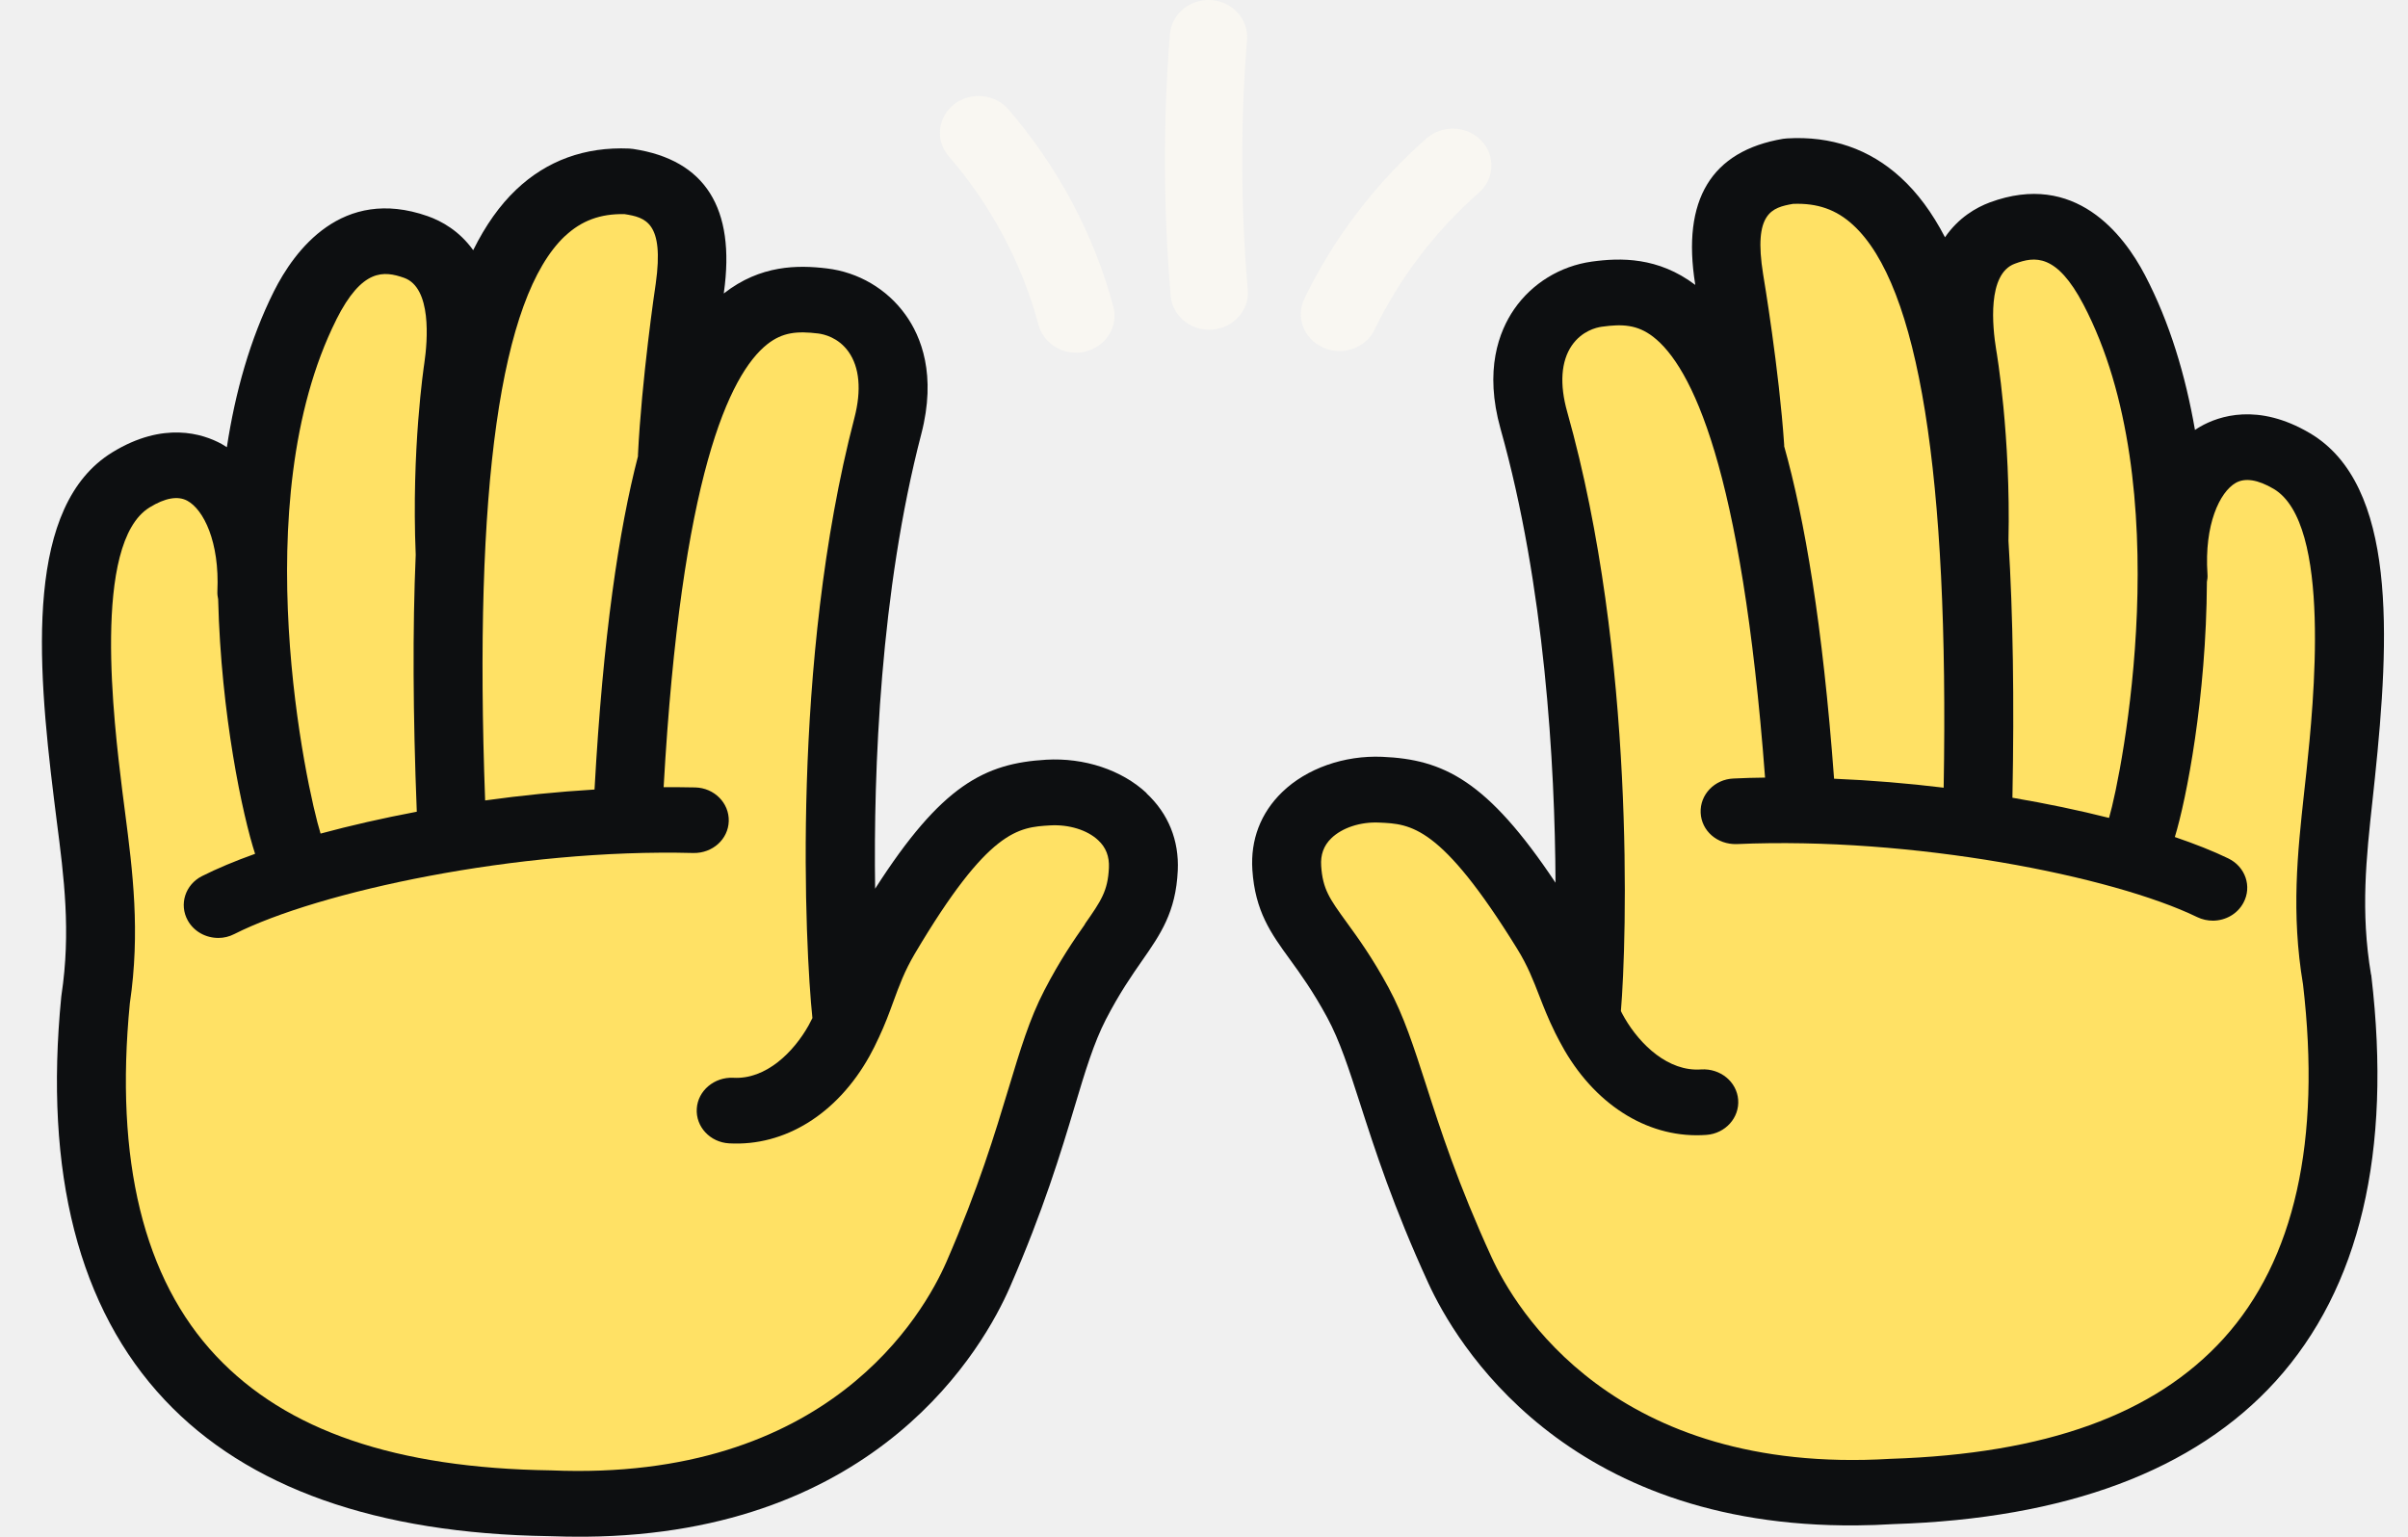
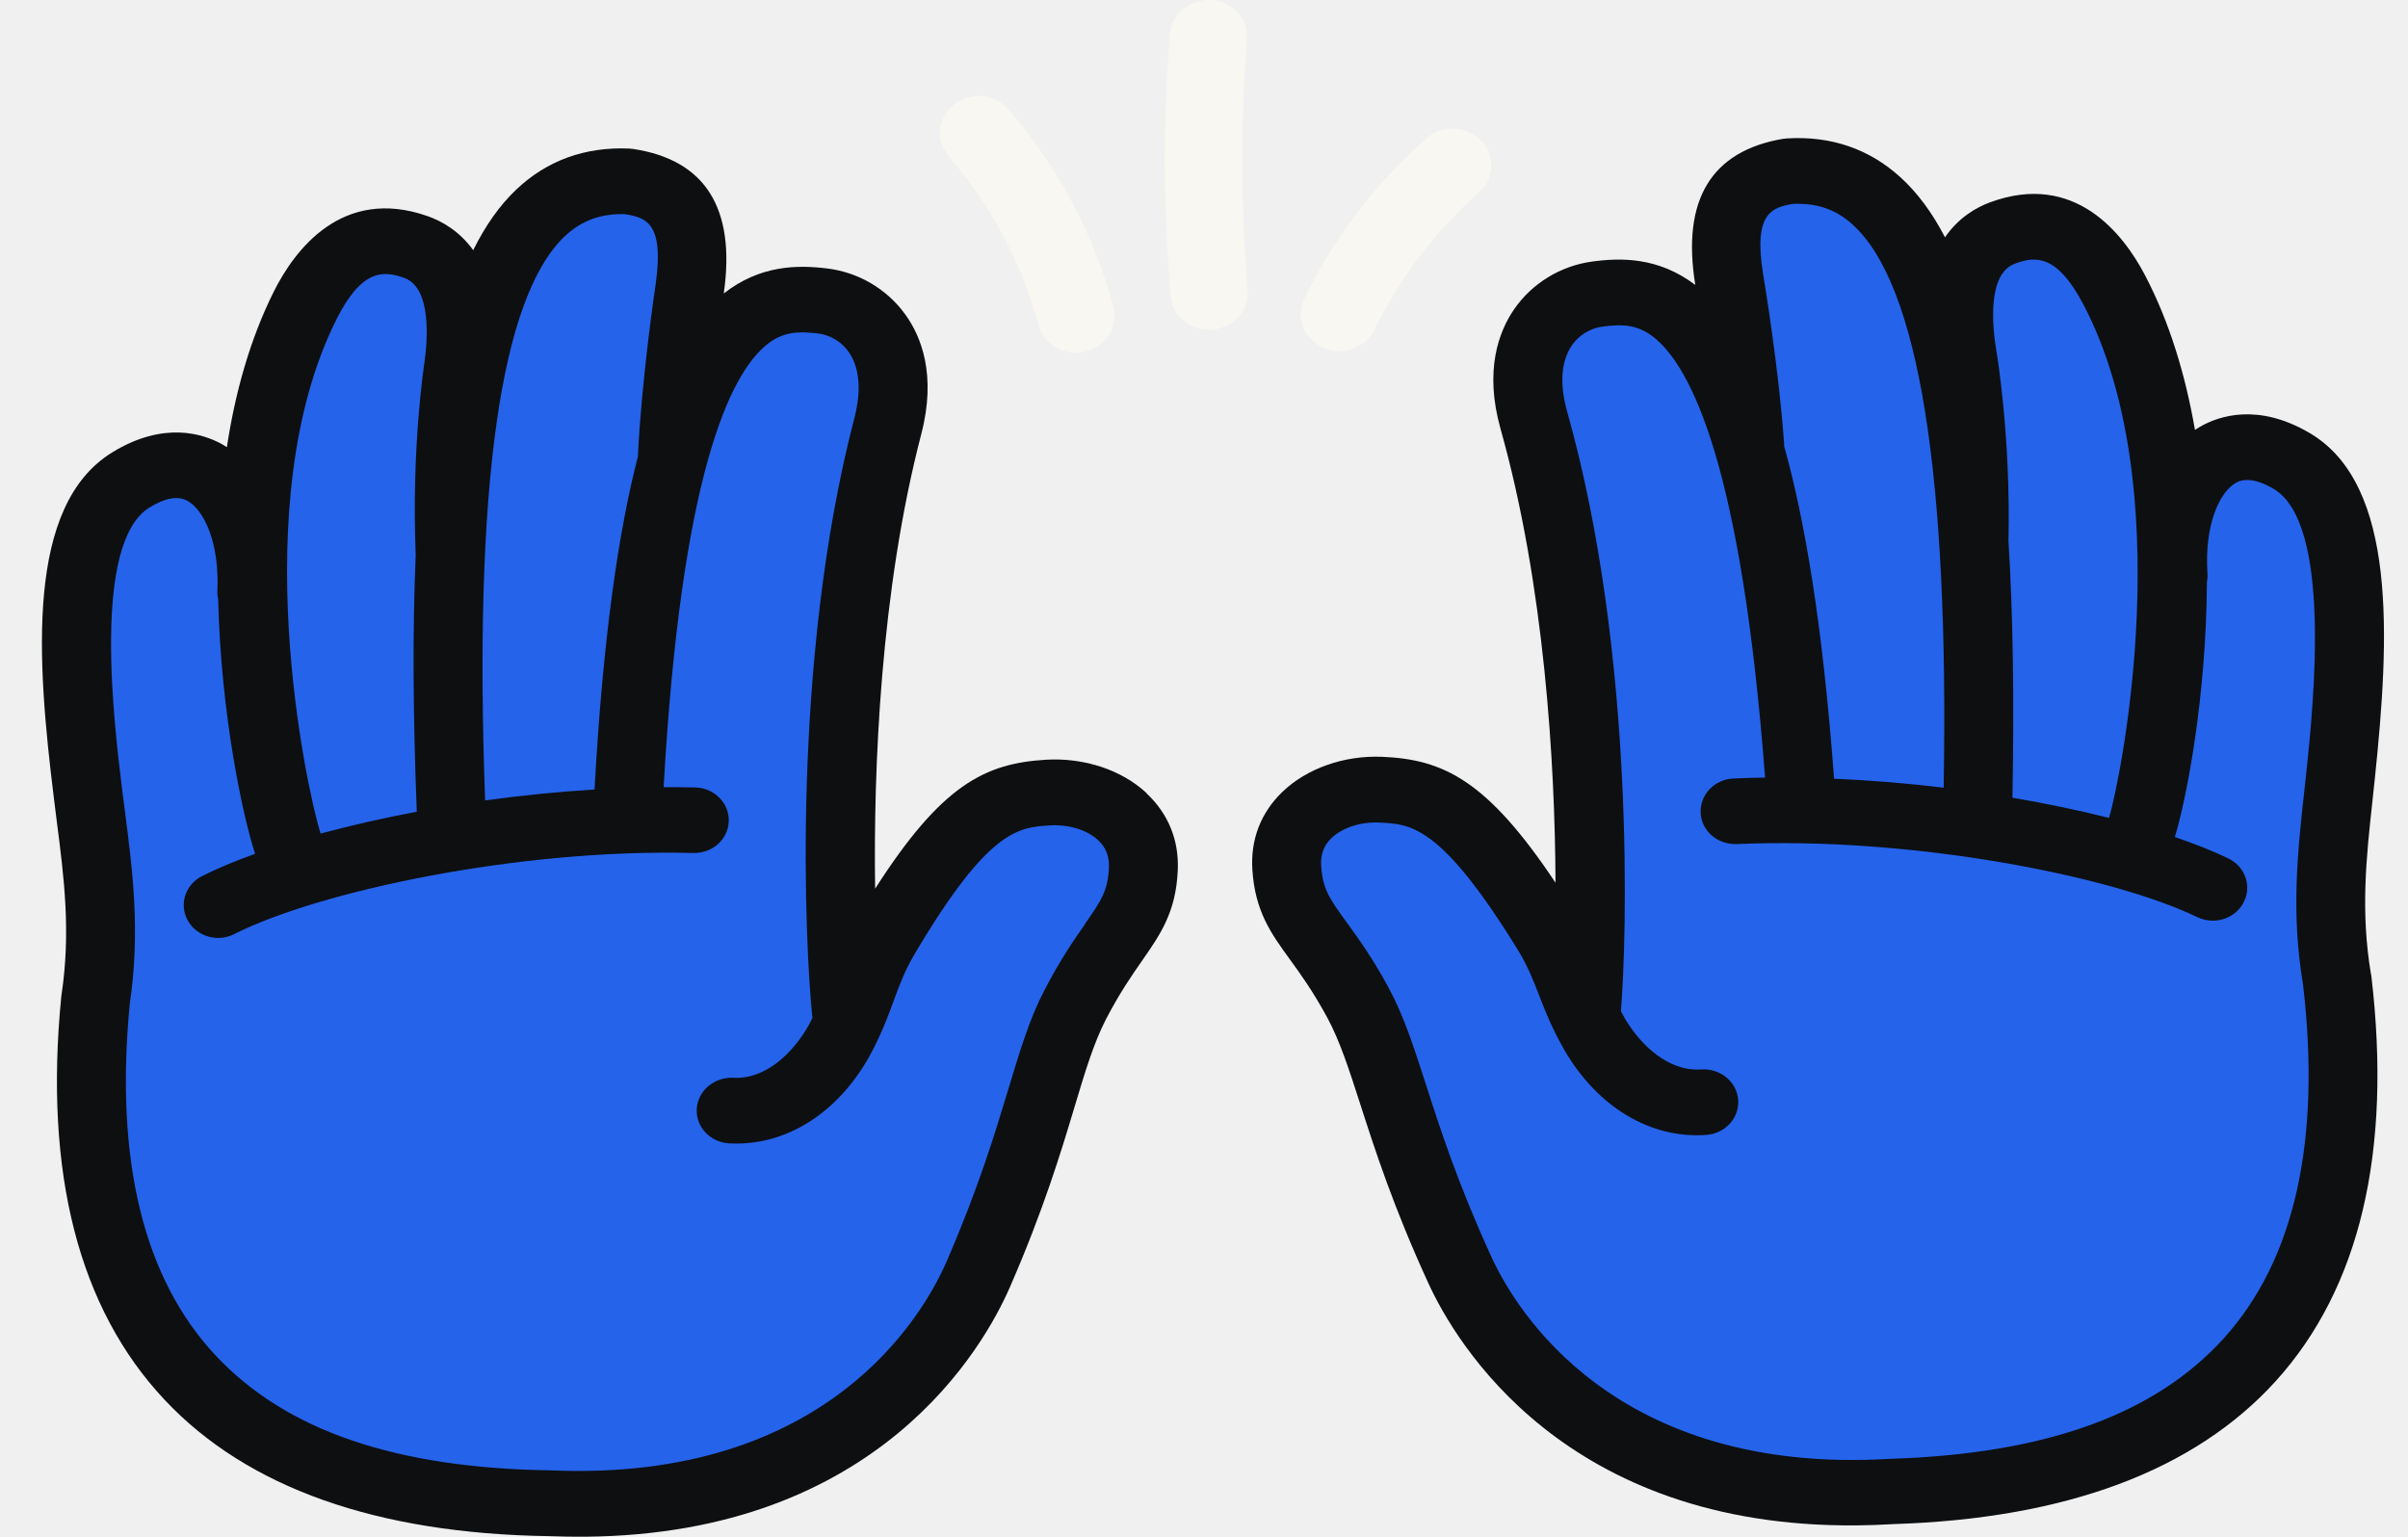
<svg xmlns="http://www.w3.org/2000/svg" width="47" height="30" viewBox="0 0 47 30" fill="none">
  <g clip-path="url(#clip0_10905_18559)">
-     <path d="M44.731 8.999C43.271 8.139 42.296 9.457 42.415 11.248L42.403 11.262C42.407 9.392 42.144 7.326 41.267 5.656C40.957 5.064 40.329 4.091 39.086 4.55C38.54 4.751 38.045 5.356 38.301 6.918C38.301 6.918 38.585 8.558 38.532 10.62V10.649C38.177 4.963 36.839 3.229 34.925 3.341C34.312 3.445 33.475 3.699 33.757 5.447C33.757 5.447 34.063 7.27 34.162 8.723L34.168 8.796H34.162C33.262 5.661 32.049 5.619 31.171 5.741C30.374 5.851 29.504 6.644 29.944 8.206C31.325 13.108 31.056 19.012 30.952 19.857C30.67 19.279 30.583 18.821 30.192 18.186C28.618 15.64 27.87 15.452 26.951 15.413C26.039 15.375 25.053 15.914 25.118 16.941C25.185 17.968 25.731 18.138 26.505 19.569C27.11 20.683 27.282 22.143 28.499 24.796C29.506 26.992 32.141 29.402 36.938 29.116C40.825 28.992 46.631 27.689 45.621 19.13C45.37 17.643 45.558 16.398 45.69 15.121C45.895 13.141 46.195 9.86 44.733 8.997L44.731 8.999Z" fill="#FFE165" />
-     <path d="M20.458 15.471C19.54 15.527 18.797 15.726 17.272 18.3C16.893 18.94 16.816 19.4 16.544 19.982C16.425 19.139 16.041 13.241 17.327 8.316C17.737 6.748 16.853 5.97 16.054 5.874C15.174 5.767 13.959 5.831 13.12 8.997H13.109L13.121 8.906C13.193 7.451 13.464 5.624 13.464 5.624C13.71 3.87 12.87 3.632 12.256 3.538C10.345 3.46 9.044 5.203 8.792 10.838H8.788C8.701 8.797 8.95 7.173 8.95 7.173C9.175 5.605 8.669 5.009 8.119 4.818C6.868 4.381 6.257 5.365 5.959 5.963C5.116 7.649 4.891 9.718 4.931 11.588L4.919 11.574C5.002 9.782 4.003 8.48 2.559 9.366C1.115 10.254 1.478 13.529 1.721 15.505C1.88 16.78 2.09 18.021 1.867 19.512C1.024 28.086 6.854 29.287 10.743 29.343C15.545 29.546 18.132 27.089 19.097 24.875C20.261 22.202 20.407 20.738 20.989 19.615C21.735 18.17 22.279 17.99 22.326 16.963C22.372 15.937 21.377 15.415 20.464 15.469L20.458 15.471Z" fill="#FFE165" />
+     <path d="M44.731 8.999C43.271 8.139 42.296 9.457 42.415 11.248L42.403 11.262C42.407 9.392 42.144 7.326 41.267 5.656C40.957 5.064 40.329 4.091 39.086 4.55C38.54 4.751 38.045 5.356 38.301 6.918C38.301 6.918 38.585 8.558 38.532 10.62V10.649C38.177 4.963 36.839 3.229 34.925 3.341C34.312 3.445 33.475 3.699 33.757 5.447C33.757 5.447 34.063 7.27 34.162 8.723L34.168 8.796H34.162C33.262 5.661 32.049 5.619 31.171 5.741C30.374 5.851 29.504 6.644 29.944 8.206C31.325 13.108 31.056 19.012 30.952 19.857C30.67 19.279 30.583 18.821 30.192 18.186C28.618 15.64 27.87 15.452 26.951 15.413C26.039 15.375 25.053 15.914 25.118 16.941C25.185 17.968 25.731 18.138 26.505 19.569C27.11 20.683 27.282 22.143 28.499 24.796C29.506 26.992 32.141 29.402 36.938 29.116C40.825 28.992 46.631 27.689 45.621 19.13C45.37 17.643 45.558 16.398 45.69 15.121C45.895 13.141 46.195 9.86 44.733 8.997L44.731 8.999Z" fill="#2563EB" />
+     <path d="M20.458 15.471C19.54 15.527 18.797 15.726 17.272 18.3C16.893 18.94 16.816 19.4 16.544 19.982C16.425 19.139 16.041 13.241 17.327 8.316C17.737 6.748 16.853 5.97 16.054 5.874C15.174 5.767 13.959 5.831 13.12 8.997H13.109L13.121 8.906C13.193 7.451 13.464 5.624 13.464 5.624C13.71 3.87 12.87 3.632 12.256 3.538C10.345 3.46 9.044 5.203 8.792 10.838H8.788C8.701 8.797 8.95 7.173 8.95 7.173C9.175 5.605 8.669 5.009 8.119 4.818C6.868 4.381 6.257 5.365 5.959 5.963C5.116 7.649 4.891 9.718 4.931 11.588L4.919 11.574C5.002 9.782 4.003 8.48 2.559 9.366C1.115 10.254 1.478 13.529 1.721 15.505C1.88 16.78 2.09 18.021 1.867 19.512C1.024 28.086 6.854 29.287 10.743 29.343C15.545 29.546 18.132 27.089 19.097 24.875C20.261 22.202 20.407 20.738 20.989 19.615C21.735 18.17 22.279 17.99 22.326 16.963C22.372 15.937 21.377 15.415 20.464 15.469L20.458 15.471Z" fill="#2563EB" />
    <path d="M22.382 15.485C21.895 15.03 21.163 14.788 20.419 14.831C19.227 14.902 18.381 15.318 17.081 17.349C17.047 15.026 17.183 11.54 17.982 8.473C18.282 7.32 17.98 6.568 17.671 6.141C17.312 5.642 16.755 5.313 16.138 5.24C15.577 5.172 14.843 5.168 14.127 5.729C14.127 5.721 14.129 5.711 14.129 5.711C14.36 4.064 13.764 3.12 12.359 2.908L12.281 2.9C11.416 2.863 10.674 3.134 10.075 3.702C9.755 4.006 9.477 4.398 9.236 4.884C8.966 4.507 8.619 4.315 8.346 4.219C6.673 3.633 5.748 4.888 5.346 5.688C4.88 6.62 4.59 7.665 4.428 8.73C4.393 8.709 4.361 8.687 4.327 8.668C3.957 8.465 3.189 8.218 2.191 8.831C0.5 9.871 0.715 12.861 1.052 15.583C1.07 15.728 1.088 15.871 1.106 16.016C1.25 17.132 1.386 18.186 1.2 19.425L1.196 19.456C0.857 22.897 1.536 25.544 3.215 27.329C4.829 29.046 7.358 29.939 10.71 29.988C10.955 29.997 11.195 30.001 11.428 29.999C17.154 29.949 19.208 26.285 19.713 25.124C20.366 23.624 20.705 22.504 20.975 21.603C21.183 20.907 21.35 20.358 21.585 19.901C21.853 19.383 22.088 19.047 22.295 18.749C22.648 18.242 22.952 17.805 22.988 16.993C23.015 16.405 22.804 15.883 22.376 15.485H22.382ZM11.026 4.611C11.349 4.306 11.72 4.17 12.19 4.18C12.598 4.244 12.967 4.338 12.799 5.537C12.786 5.613 12.523 7.413 12.452 8.879C12.452 8.889 12.452 8.898 12.452 8.908C12.081 10.339 11.771 12.4 11.604 15.413C10.884 15.456 10.166 15.529 9.469 15.626C9.244 9.513 9.765 5.806 11.024 4.611H11.026ZM6.563 6.241C7.068 5.236 7.492 5.286 7.885 5.423C8.431 5.615 8.346 6.653 8.283 7.084C8.273 7.154 8.029 8.773 8.114 10.832C8.052 12.277 8.06 13.941 8.135 15.846C7.468 15.972 6.835 16.117 6.257 16.273C5.983 15.396 4.773 9.819 6.563 6.243V6.241ZM21.179 18.039C20.96 18.352 20.689 18.743 20.383 19.335C20.093 19.893 19.914 20.493 19.685 21.249C19.423 22.117 19.097 23.198 18.474 24.631C18.032 25.644 16.175 28.936 10.751 28.704C7.727 28.661 5.59 27.93 4.217 26.47C2.802 24.966 2.236 22.649 2.534 19.588C2.741 18.188 2.589 17.003 2.441 15.858C2.422 15.715 2.404 15.573 2.386 15.43C2.224 14.11 1.79 10.6 2.919 9.906C3.223 9.718 3.473 9.676 3.657 9.776C3.972 9.948 4.288 10.575 4.243 11.546C4.241 11.598 4.247 11.648 4.258 11.698C4.314 13.961 4.738 15.929 4.979 16.668C4.584 16.809 4.235 16.956 3.943 17.103C3.615 17.269 3.491 17.656 3.665 17.969C3.787 18.188 4.022 18.312 4.266 18.31C4.369 18.31 4.475 18.285 4.574 18.234C6.214 17.405 10.106 16.562 13.535 16.652C13.908 16.658 14.214 16.384 14.224 16.03C14.234 15.676 13.942 15.382 13.571 15.372C13.366 15.367 13.159 15.367 12.953 15.367C13.295 9.291 14.238 7.309 14.972 6.723C15.277 6.481 15.566 6.462 15.968 6.51C16.079 6.524 16.359 6.585 16.56 6.864C16.777 7.168 16.818 7.616 16.676 8.161C15.435 12.92 15.714 18.517 15.857 19.874C15.832 19.921 15.81 19.967 15.784 20.015C15.493 20.535 14.954 21.077 14.311 21.04C13.944 21.023 13.622 21.29 13.6 21.642C13.577 21.995 13.859 22.299 14.23 22.32C15.317 22.382 16.341 21.746 16.97 20.619C17.037 20.499 17.093 20.385 17.144 20.274C17.148 20.267 17.152 20.257 17.156 20.249C17.274 19.998 17.359 19.768 17.434 19.561C17.552 19.24 17.653 18.961 17.856 18.617C19.296 16.185 19.88 16.15 20.498 16.113C20.861 16.092 21.222 16.202 21.435 16.403C21.587 16.544 21.654 16.72 21.644 16.941C21.623 17.395 21.492 17.585 21.173 18.041L21.179 18.039Z" fill="#0D0F11" />
    <path d="M46.279 19.028C46.07 17.793 46.186 16.737 46.308 15.619C46.324 15.474 46.34 15.331 46.354 15.186C46.638 12.46 46.796 9.464 45.083 8.455C44.073 7.859 43.309 8.12 42.944 8.329C42.909 8.348 42.877 8.372 42.842 8.393C42.658 7.331 42.349 6.293 41.865 5.369C41.449 4.576 40.502 3.336 38.839 3.951C38.568 4.052 38.227 4.249 37.963 4.632C37.712 4.15 37.426 3.764 37.099 3.466C36.491 2.909 35.743 2.65 34.879 2.702L34.802 2.71C33.401 2.947 32.823 3.901 33.087 5.548C33.087 5.548 33.087 5.556 33.089 5.562C32.363 5.013 31.628 5.03 31.069 5.107C30.454 5.193 29.903 5.531 29.554 6.036C29.256 6.469 28.966 7.225 29.288 8.372C30.148 11.425 30.351 14.91 30.361 17.232C29.023 15.225 28.169 14.825 26.977 14.774C26.235 14.743 25.503 15.001 25.026 15.463C24.606 15.869 24.406 16.395 24.444 16.981C24.497 17.791 24.809 18.224 25.172 18.723C25.385 19.017 25.626 19.349 25.904 19.862C26.149 20.314 26.326 20.86 26.549 21.552C26.837 22.447 27.196 23.561 27.879 25.05C28.406 26.201 30.532 29.83 36.242 29.778C36.473 29.776 36.712 29.768 36.956 29.753C40.326 29.647 42.836 28.707 44.418 26.962C46.06 25.149 46.689 22.49 46.285 19.055L46.281 19.025L46.279 19.028ZM38.961 6.821C38.89 6.384 38.783 5.347 39.326 5.148C39.715 5.003 40.141 4.947 40.664 5.943C42.524 9.487 41.423 15.085 41.165 15.967C40.583 15.82 39.949 15.687 39.279 15.573C39.316 13.668 39.291 12.001 39.202 10.559C39.247 8.499 38.973 6.885 38.961 6.821ZM34.997 3.98C35.469 3.961 35.842 4.09 36.169 4.392C37.45 5.566 38.044 9.261 37.937 15.377C37.237 15.292 36.52 15.232 35.798 15.202C35.575 12.191 35.224 10.137 34.824 8.712C34.824 8.702 34.824 8.693 34.824 8.683C34.725 7.217 34.425 5.423 34.413 5.353C34.22 4.152 34.587 4.052 34.995 3.98H34.997ZM44.951 19.218C45.308 22.273 44.787 24.599 43.402 26.129C42.057 27.612 39.934 28.382 36.893 28.479C31.499 28.803 29.572 25.547 29.112 24.541C28.459 23.118 28.112 22.045 27.835 21.181C27.591 20.427 27.401 19.833 27.101 19.278C26.784 18.692 26.504 18.307 26.279 17.998C25.953 17.547 25.817 17.36 25.787 16.905C25.772 16.685 25.837 16.507 25.985 16.364C26.196 16.159 26.553 16.041 26.918 16.058C27.537 16.085 28.12 16.108 29.609 18.516C29.82 18.856 29.925 19.133 30.049 19.452C30.13 19.659 30.219 19.889 30.343 20.138C30.347 20.146 30.349 20.154 30.353 20.16C30.408 20.27 30.467 20.382 30.536 20.502C31.186 21.618 32.223 22.236 33.307 22.155C33.677 22.128 33.954 21.819 33.926 21.467C33.898 21.115 33.575 20.854 33.204 20.877C32.561 20.924 32.012 20.392 31.712 19.877C31.683 19.829 31.661 19.785 31.637 19.738C31.752 18.381 31.925 12.779 30.59 8.043C30.436 7.499 30.469 7.051 30.68 6.743C30.876 6.461 31.154 6.393 31.266 6.378C31.665 6.322 31.957 6.337 32.265 6.573C33.011 7.148 33.993 9.112 34.451 15.18C34.244 15.182 34.038 15.188 33.835 15.198C33.464 15.213 33.178 15.513 33.194 15.867C33.21 16.221 33.518 16.488 33.896 16.478C37.321 16.327 41.23 17.101 42.885 17.903C42.984 17.951 43.09 17.973 43.195 17.973C43.438 17.971 43.672 17.843 43.789 17.621C43.958 17.305 43.826 16.919 43.493 16.758C43.199 16.615 42.846 16.476 42.449 16.34C42.676 15.598 43.063 13.622 43.075 11.359C43.086 11.309 43.09 11.259 43.086 11.207C43.021 10.238 43.327 9.605 43.637 9.427C43.82 9.323 44.069 9.362 44.377 9.543C45.521 10.218 45.156 13.734 45.018 15.059C45.004 15.202 44.988 15.343 44.971 15.486C44.846 16.634 44.716 17.82 44.951 19.218Z" fill="#0D0F11" />
    <path d="M26.151 6.853C26.043 6.853 25.934 6.834 25.83 6.787C25.451 6.621 25.285 6.194 25.459 5.832C26.023 4.658 26.848 3.576 27.844 2.701C28.15 2.433 28.629 2.45 28.911 2.744C29.192 3.036 29.174 3.492 28.866 3.761C28.016 4.508 27.313 5.432 26.83 6.434C26.704 6.695 26.435 6.851 26.151 6.853Z" fill="#F9F7F2" />
    <path d="M23.608 6.437C23.217 6.441 22.882 6.155 22.85 5.776C22.706 4.08 22.7 2.361 22.835 0.665C22.868 0.269 23.231 -0.027 23.645 0.002C24.06 0.033 24.37 0.377 24.34 0.774C24.21 2.394 24.216 4.038 24.354 5.658C24.389 6.055 24.078 6.403 23.663 6.434C23.645 6.434 23.626 6.436 23.608 6.436V6.437Z" fill="#F9F7F2" />
    <path d="M21.008 6.884C20.67 6.888 20.358 6.669 20.27 6.343C19.95 5.144 19.344 4.005 18.518 3.051C18.253 2.744 18.299 2.292 18.62 2.038C18.942 1.785 19.417 1.829 19.682 2.135C20.647 3.253 21.357 4.585 21.73 5.987C21.834 6.372 21.588 6.764 21.185 6.863C21.124 6.878 21.065 6.884 21.004 6.886L21.008 6.884Z" fill="#F9F7F2" />
  </g>
  <defs>
    <clipPath id="clip0_10905_18559">
      <rect width="45.714" height="30" fill="white" transform="translate(0.818359)" />
    </clipPath>
  </defs>
</svg>
